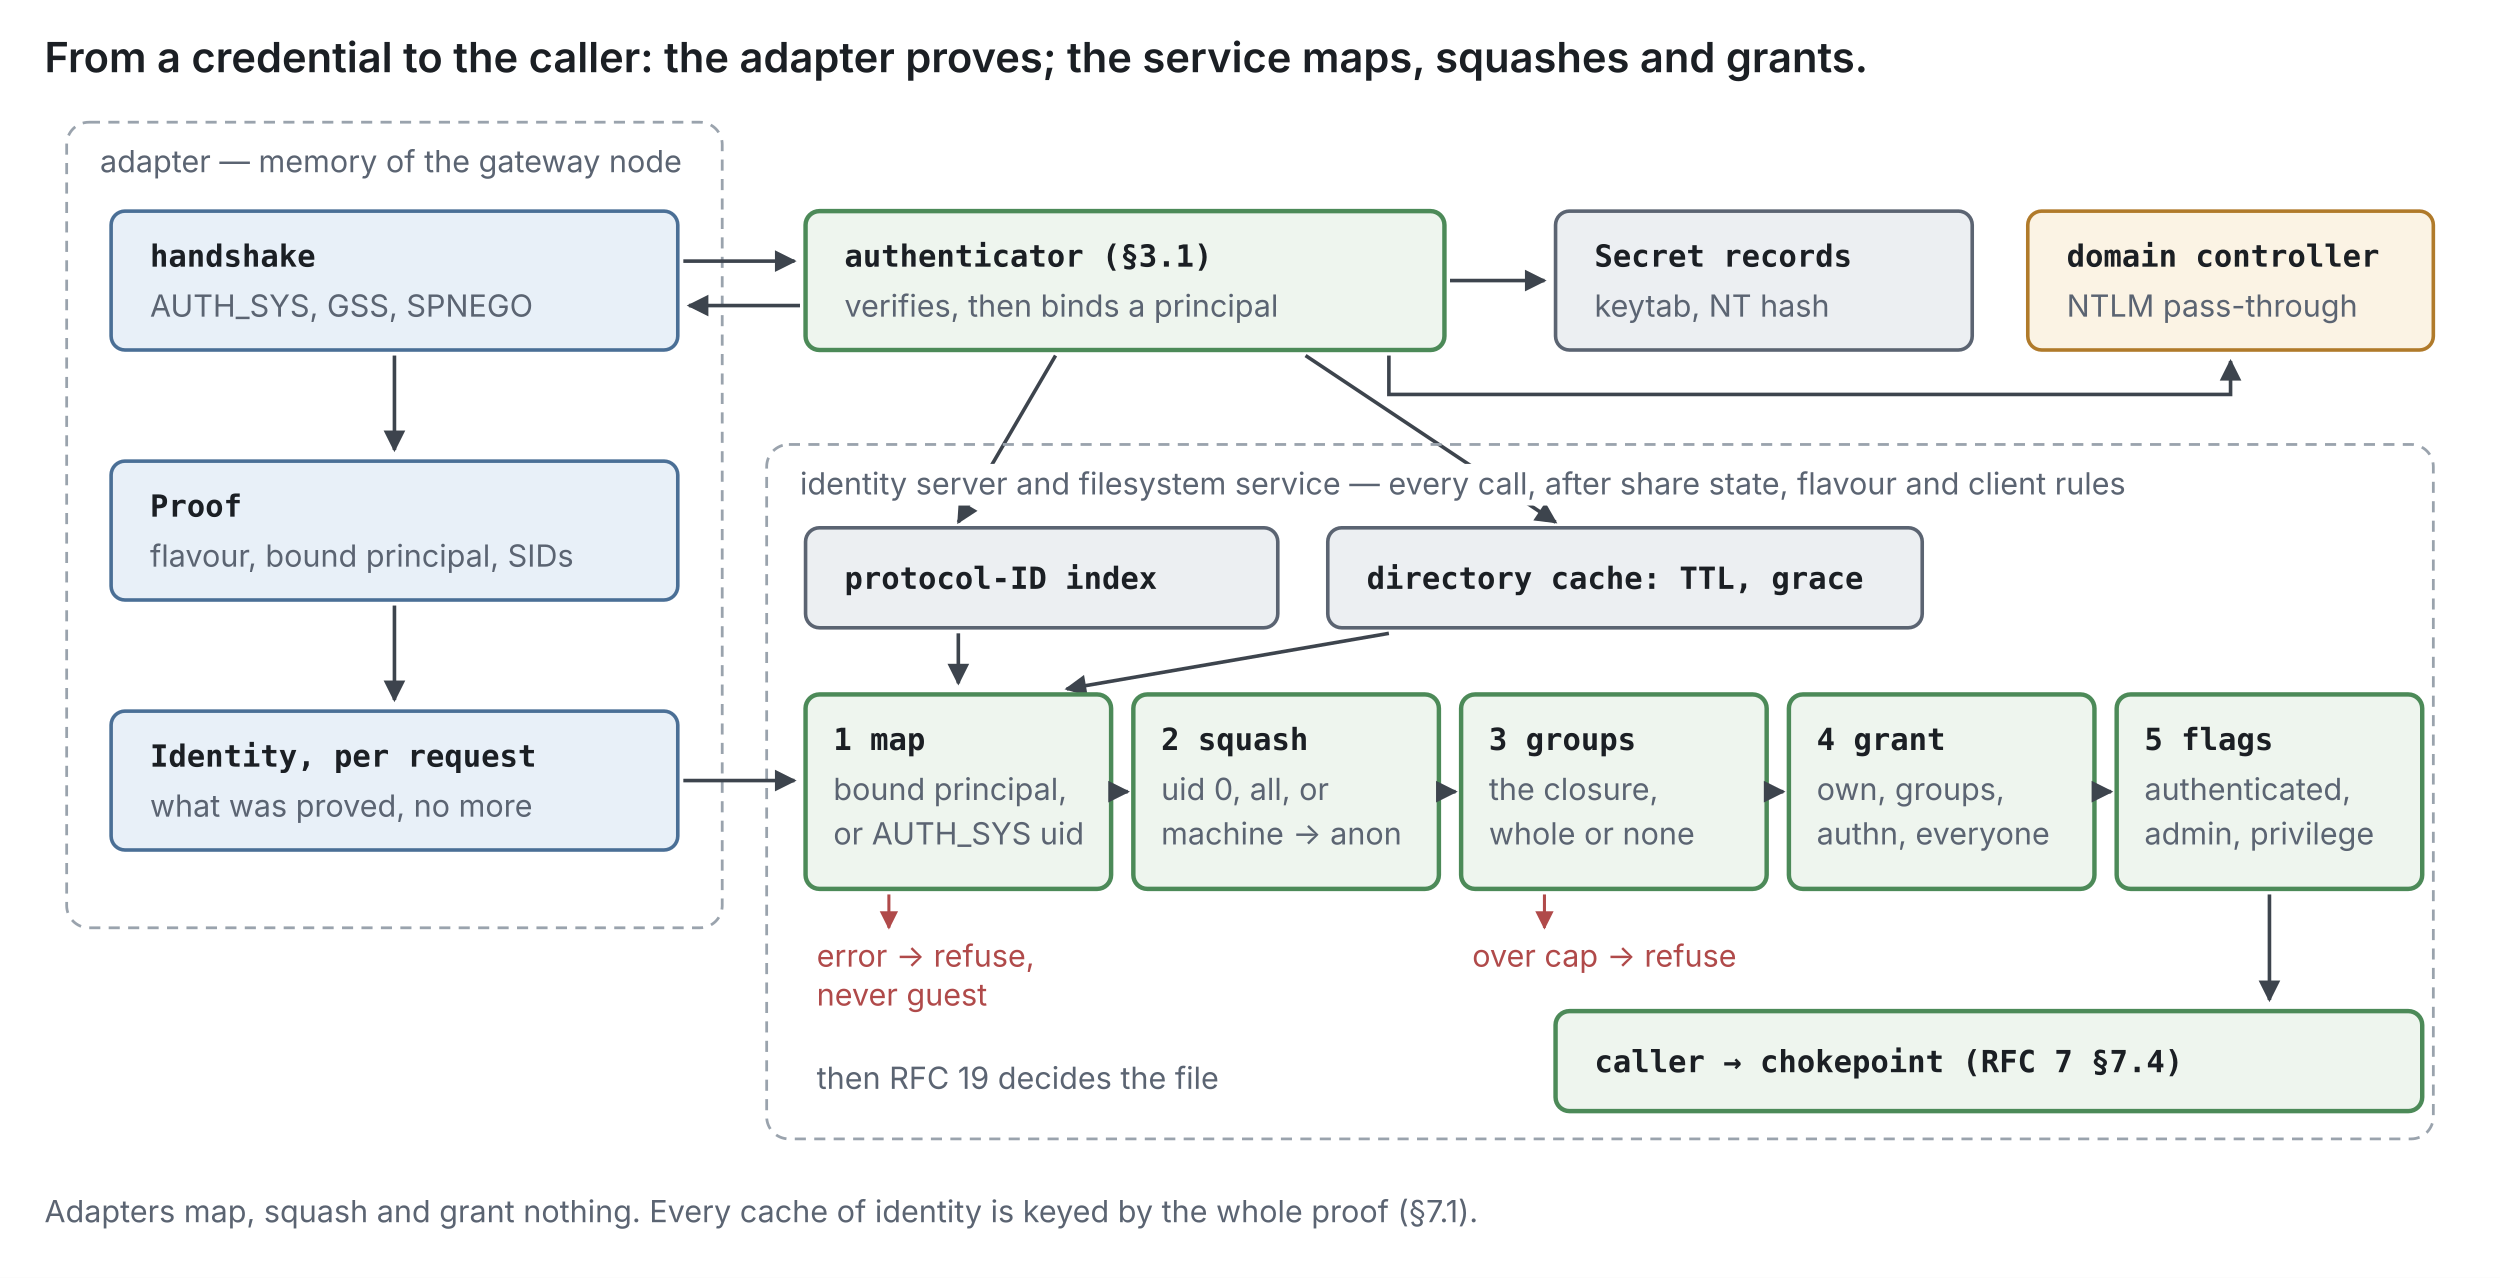
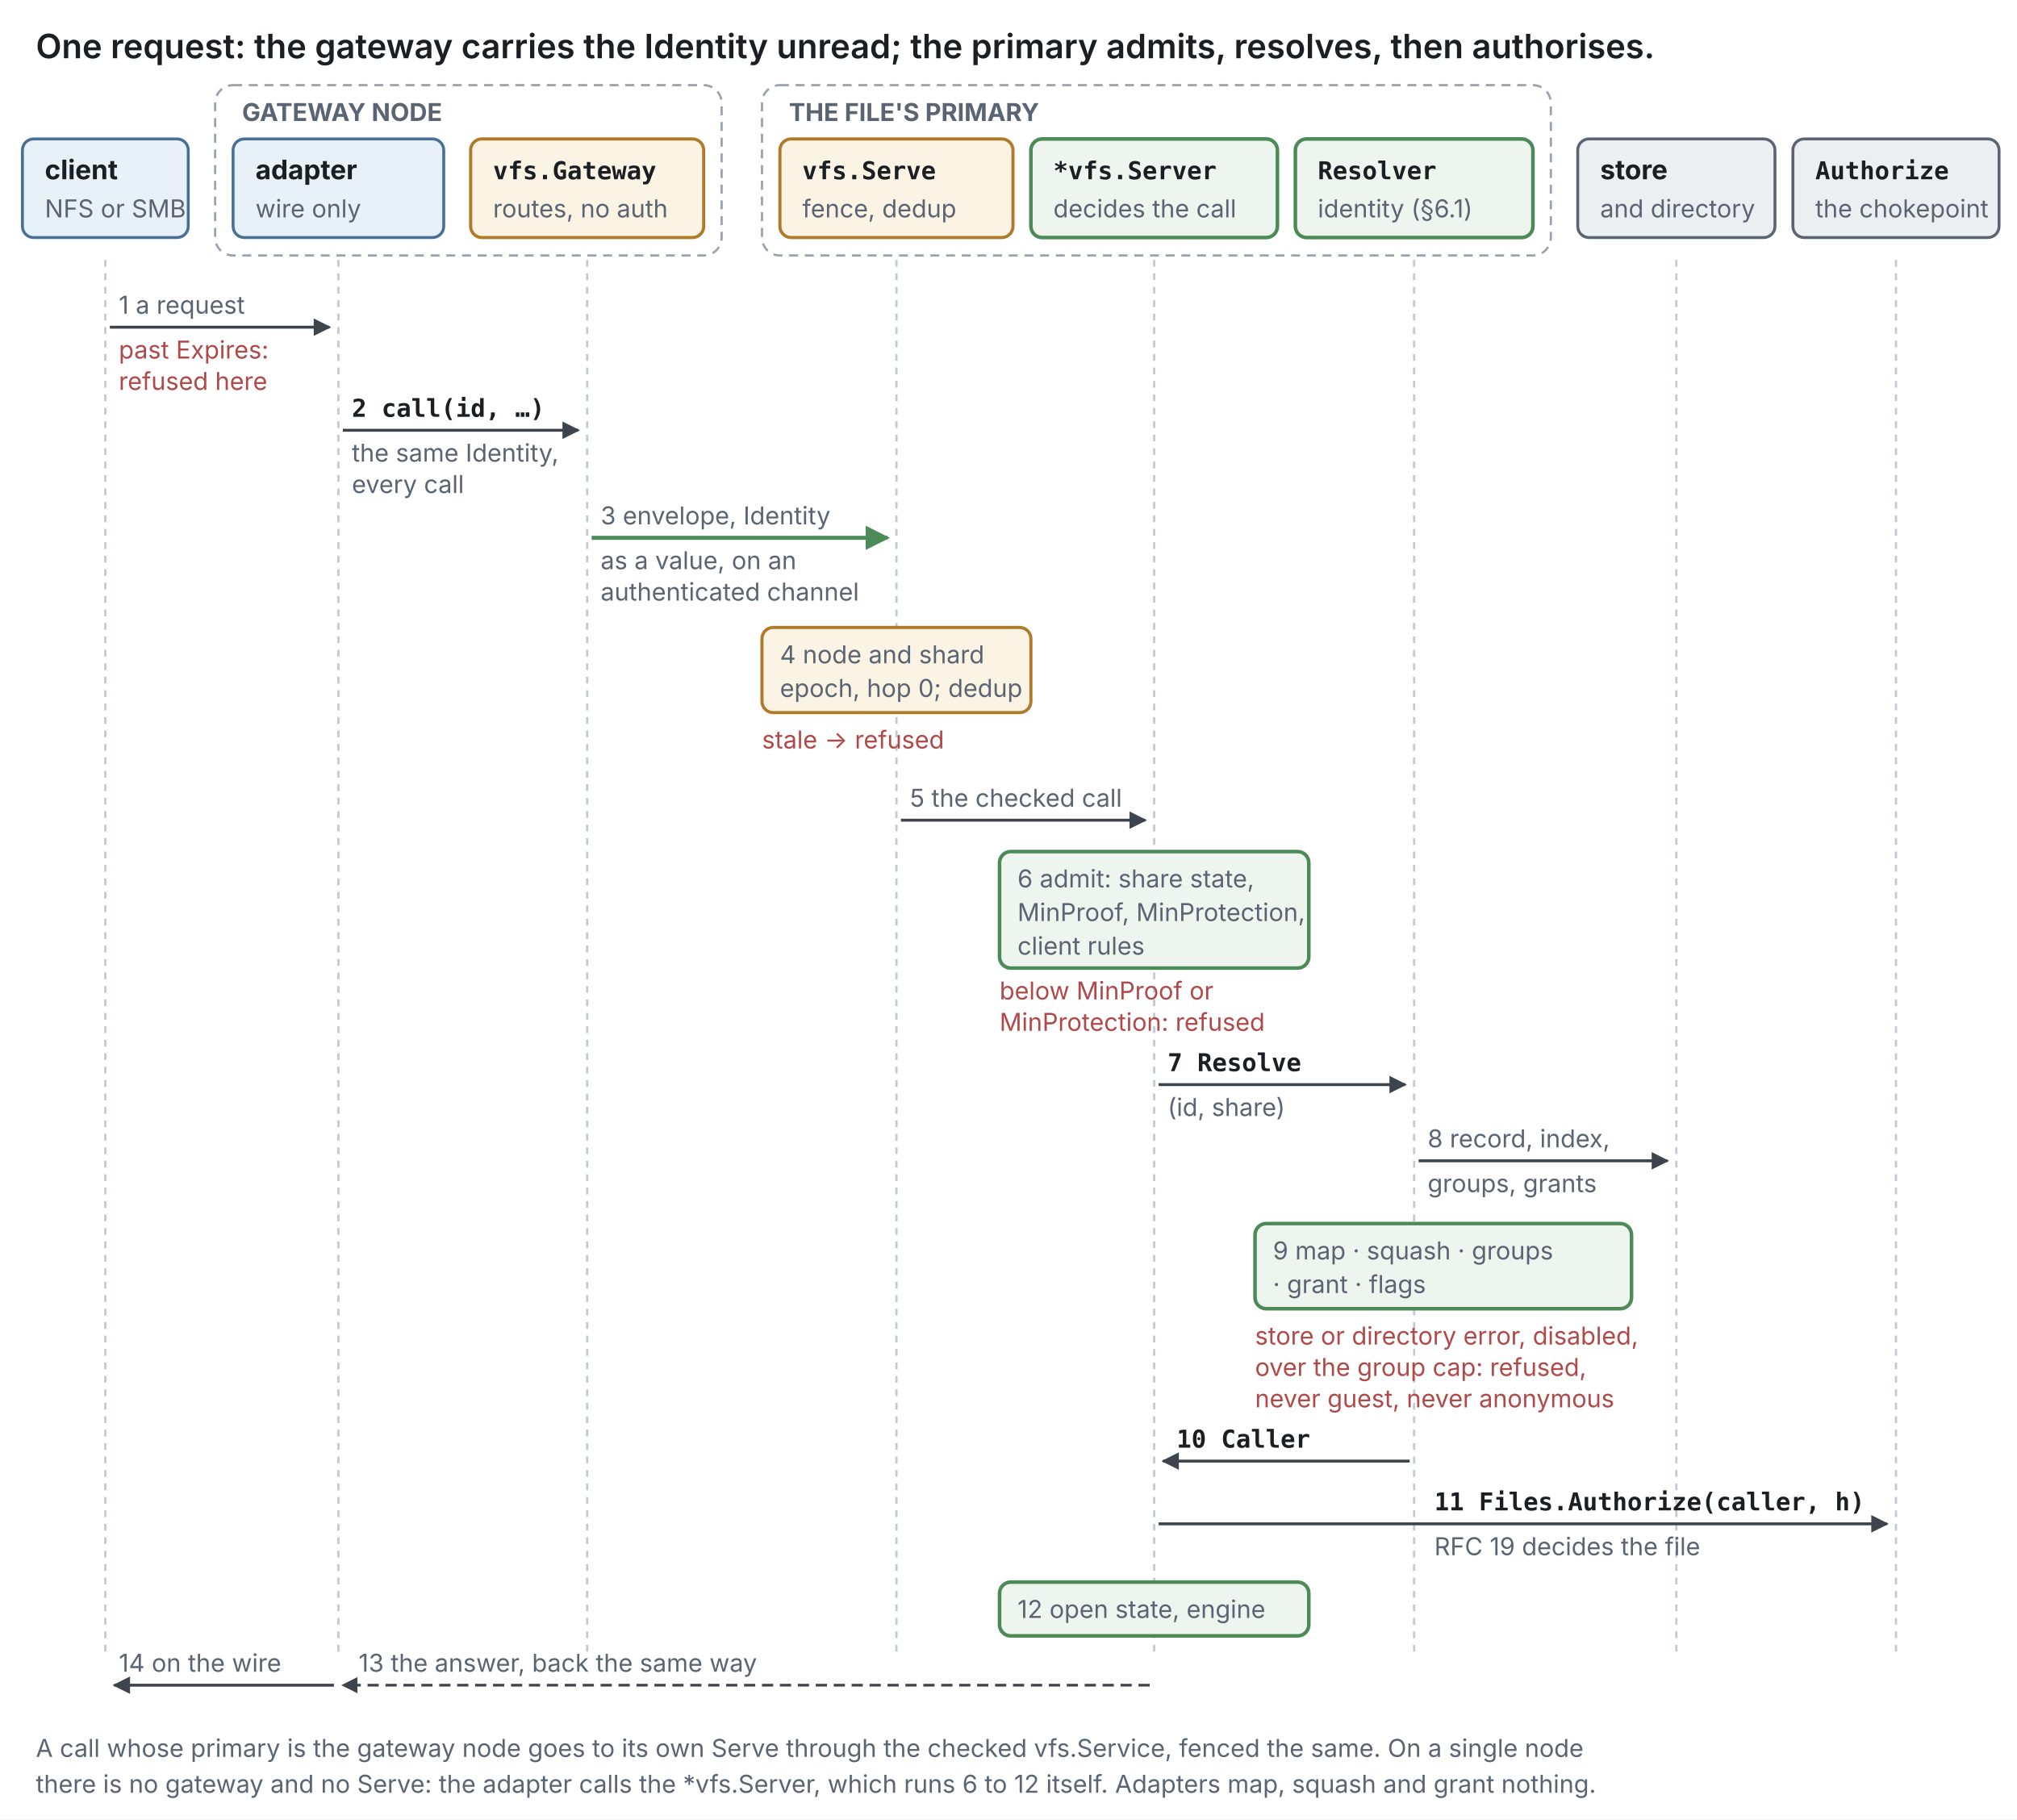
- <svg xmlns="http://www.w3.org/2000/svg" viewBox="0 0 900 460" width="900" height="460" font-family="system-ui,-apple-system,Segoe UI,sans-serif">
+ <svg xmlns="http://www.w3.org/2000/svg" viewBox="0 0 900 812" width="900" height="812" font-family="system-ui,-apple-system,Segoe UI,sans-serif">
  <defs>
    <marker id="a" viewBox="0 0 10 10" refX="9" refY="5" markerWidth="6" markerHeight="6" orient="auto-start-reverse">
      <path d="M0,0 L10,5 L0,10 z" fill="#3d444d" />
+     </marker>
+     <marker id="g" viewBox="0 0 10 10" refX="9" refY="5" markerWidth="6" markerHeight="6" orient="auto-start-reverse">
+       <path d="M0,0 L10,5 L0,10 z" fill="#4c8a58" />
    </marker>
    <marker id="r" viewBox="0 0 10 10" refX="9" refY="5" markerWidth="6" markerHeight="6" orient="auto-start-reverse">
      <path d="M0,0 L10,5 L0,10 z" fill="#b04a4a" />
    </marker>
    <style>
      .t{font-size:15px;font-weight:600;fill:#1b1f24}.h{font-size:12px;font-weight:700;fill:#1b1f24}
-       .s{font-size:11px;fill:#5b6472}.e{font-size:11px;fill:#b04a4a}
+       .s{font-size:11px;fill:#5b6472}.e{font-size:11px;fill:#b04a4a}.z{font-size:11px;font-weight:700;fill:#5b6472}
      .m{font-family:ui-monospace,SFMono-Regular,Menlo,monospace;font-size:11px;font-weight:600;fill:#1b1f24}
      .pr{fill:#e8f0f8;stroke:#4a6f96;stroke-width:1.3}
      .sv{fill:#eef5ee;stroke:#4c8a58;stroke-width:1.6}
      .st{fill:#eceff2;stroke:#5b6472;stroke-width:1.3}
-       .am{fill:#fbf3e4;stroke:#b07a2a;stroke-width:1.3}
+       .dr{fill:#fbf3e4;stroke:#b07a2a;stroke-width:1.4}
      .ln{stroke:#3d444d;stroke-width:1.3;fill:none;marker-end:url(#a)}
-       .ex{stroke:#b04a4a;stroke-width:1.1;fill:none;marker-end:url(#r)}
+       .gl{stroke:#4c8a58;stroke-width:1.8;fill:none;marker-end:url(#g)}
+       .cb{stroke:#3d444d;stroke-width:1.2;fill:none;stroke-dasharray:5 3;marker-end:url(#a)}
+       .ex{stroke:#b04a4a;stroke-width:1.3;fill:none;marker-end:url(#r)}
+       .lane{stroke:#c3c9d0;stroke-width:1;stroke-dasharray:3 3}
      .zone{fill:none;stroke:#9aa3ad;stroke-width:1;stroke-dasharray:4 3}
    </style>
  </defs>
-   <rect width="900" height="460" fill="#ffffff" />
-   <text x="16" y="26" class="t">From a credential to the caller: the adapter proves; the service maps, squashes and grants.</text>
-   <rect x="24" y="44" width="236" height="290" rx="8" class="zone" />
-   <text x="36" y="62" class="s">adapter — memory of the gateway node</text>
-   <rect x="40" y="76" width="204" height="50" rx="5" class="pr" />
-   <text x="54" y="96" class="m">handshake</text>
-   <text x="54" y="114" class="s">AUTH_SYS, GSS, SPNEGO</text>
-   <rect x="40" y="166" width="204" height="50" rx="5" class="pr" />
-   <text x="54" y="186" class="m">Proof</text>
-   <text x="54" y="204" class="s">flavour, bound principal, SIDs</text>
-   <rect x="40" y="256" width="204" height="50" rx="5" class="pr" />
-   <text x="54" y="276" class="m">Identity, per request</text>
-   <text x="54" y="294" class="s">what was proved, no more</text>
-   <path d="M142,128 L142,162" class="ln" />
-   <path d="M142,218 L142,252" class="ln" />
-   <rect x="290" y="76" width="230" height="50" rx="5" class="sv" />
-   <text x="304" y="96" class="m">authenticator (§3.1)</text>
-   <text x="304" y="114" class="s">verifies, then binds a principal</text>
-   <path d="M246,94 L286,94" class="ln" />
-   <path d="M288,110 L248,110" class="ln" />
-   <rect x="560" y="76" width="150" height="50" rx="5" class="st" />
-   <text x="574" y="96" class="m">Secret records</text>
-   <text x="574" y="114" class="s">keytab, NT hash</text>
-   <rect x="730" y="76" width="146" height="50" rx="5" class="am" />
-   <text x="744" y="96" class="m">domain controller</text>
-   <text x="744" y="114" class="s">NTLM pass-through</text>
-   <path d="M522,101 L556,101" class="ln" />
-   <path d="M500,128 L500,142 L803,142 L803,130" class="ln" />
-   <path d="M380,128 L345,188" class="ln" />
-   <path d="M470,128 L560,188" class="ln" />
-   <rect x="276" y="160" width="600" height="250" rx="8" class="zone" />
-   <rect x="284" y="167" width="500" height="15" fill="#ffffff" />
-   <text x="288" y="178" class="s">identity server and filesystem service — every call, after share state, flavour and client rules</text>
-   <rect x="290" y="190" width="170" height="36" rx="5" class="st" />
-   <text x="304" y="212" class="m">protocol-ID index</text>
-   <rect x="478" y="190" width="214" height="36" rx="5" class="st" />
-   <text x="492" y="212" class="m">directory cache: TTL, grace</text>
-   <path d="M345,228 L345,246" class="ln" />
-   <path d="M500,228 L384,248" class="ln" />
-   <rect x="290" y="250" width="110" height="70" rx="5" class="sv" />
-   <text x="300" y="270" class="m">1 map</text>
-   <text x="300" y="288" class="s">bound principal,</text>
-   <text x="300" y="304" class="s">or AUTH_SYS uid</text>
-   <rect x="408" y="250" width="110" height="70" rx="5" class="sv" />
-   <text x="418" y="270" class="m">2 squash</text>
-   <text x="418" y="288" class="s">uid 0, all, or</text>
-   <text x="418" y="304" class="s">machine → anon</text>
-   <rect x="526" y="250" width="110" height="70" rx="5" class="sv" />
-   <text x="536" y="270" class="m">3 groups</text>
-   <text x="536" y="288" class="s">the closure,</text>
-   <text x="536" y="304" class="s">whole or none</text>
-   <rect x="644" y="250" width="110" height="70" rx="5" class="sv" />
-   <text x="654" y="270" class="m">4 grant</text>
-   <text x="654" y="288" class="s">own, groups,</text>
-   <text x="654" y="304" class="s">authn, everyone</text>
-   <rect x="762" y="250" width="110" height="70" rx="5" class="sv" />
-   <text x="772" y="270" class="m">5 flags</text>
-   <text x="772" y="288" class="s">authenticated,</text>
-   <text x="772" y="304" class="s">admin, privilege</text>
-   <path d="M246,281 L286,281" class="ln" />
-   <path d="M400,285 L406,285" class="ln" />
-   <path d="M518,285 L524,285" class="ln" />
-   <path d="M636,285 L642,285" class="ln" />
-   <path d="M754,285 L760,285" class="ln" />
-   <path d="M320,322 L320,334" class="ex" />
-   <text x="294" y="348" class="e">error → refuse,</text>
-   <text x="294" y="362" class="e">never guest</text>
-   <path d="M556,322 L556,334" class="ex" />
-   <text x="530" y="348" class="e">over cap → refuse</text>
-   <rect x="560" y="364" width="312" height="36" rx="5" class="sv" />
-   <text x="574" y="386" class="m">caller → chokepoint (RFC 7 §7.4)</text>
-   <path d="M817,322 L817,360" class="ln" />
-   <text x="294" y="392" class="s">then RFC 19 decides the file</text>
-   <text x="16" y="440" class="s">Adapters map, squash and grant nothing. Every cache of identity is keyed by the whole proof (§7.1).</text>
+   <rect width="900" height="812" fill="#ffffff" />
+   <text x="16" y="26" class="t">One request: the gateway carries the Identity unread; the primary admits, resolves, then authorises.</text>
+   <rect x="96" y="38" width="226" height="76" rx="8" class="zone" />
+   <text x="108" y="54" class="z">GATEWAY NODE</text>
+   <rect x="340" y="38" width="352" height="76" rx="8" class="zone" />
+   <text x="352" y="54" class="z">THE FILE'S PRIMARY</text>
+   <rect x="10" y="62" width="74" height="44" rx="5" class="pr" />
+   <text x="20" y="80" class="h">client</text>
+   <text x="20" y="97" class="s">NFS or SMB</text>
+   <rect x="104" y="62" width="94" height="44" rx="5" class="pr" />
+   <text x="114" y="80" class="h">adapter</text>
+   <text x="114" y="97" class="s">wire only</text>
+   <rect x="210" y="62" width="104" height="44" rx="5" class="dr" />
+   <text x="220" y="80" class="m">vfs.Gateway</text>
+   <text x="220" y="97" class="s">routes, no auth</text>
+   <rect x="348" y="62" width="104" height="44" rx="5" class="dr" />
+   <text x="358" y="80" class="m">vfs.Serve</text>
+   <text x="358" y="97" class="s">fence, dedup</text>
+   <rect x="460" y="62" width="110" height="44" rx="5" class="sv" />
+   <text x="470" y="80" class="m">*vfs.Server</text>
+   <text x="470" y="97" class="s">decides the call</text>
+   <rect x="578" y="62" width="106" height="44" rx="5" class="sv" />
+   <text x="588" y="80" class="m">Resolver</text>
+   <text x="588" y="97" class="s">identity (§6.1)</text>
+   <rect x="704" y="62" width="88" height="44" rx="5" class="st" />
+   <text x="714" y="80" class="h">store</text>
+   <text x="714" y="97" class="s">and directory</text>
+   <rect x="800" y="62" width="92" height="44" rx="5" class="st" />
+   <text x="810" y="80" class="m">Authorize</text>
+   <text x="810" y="97" class="s">the chokepoint</text>
+   <line x1="47" y1="116" x2="47" y2="740" class="lane" />
+   <line x1="151" y1="116" x2="151" y2="740" class="lane" />
+   <line x1="262" y1="116" x2="262" y2="740" class="lane" />
+   <line x1="400" y1="116" x2="400" y2="740" class="lane" />
+   <line x1="515" y1="116" x2="515" y2="740" class="lane" />
+   <line x1="631" y1="116" x2="631" y2="740" class="lane" />
+   <line x1="748" y1="116" x2="748" y2="740" class="lane" />
+   <line x1="846" y1="116" x2="846" y2="740" class="lane" />
+   <path d="M49,146 L147,146" class="ln" />
+   <text x="53" y="140" class="s">1 a request</text>
+   <text x="53" y="160" class="e">past Expires:</text>
+   <text x="53" y="174" class="e">refused here</text>
+   <path d="M153,192 L258,192" class="ln" />
+   <text x="157" y="186" class="m">2 call(id, …)</text>
+   <text x="157" y="206" class="s">the same Identity,</text>
+   <text x="157" y="220" class="s">every call</text>
+   <path d="M264,240 L396,240" class="gl" />
+   <text x="268" y="234" class="s">3 envelope, Identity</text>
+   <text x="268" y="254" class="s">as a value, on an</text>
+   <text x="268" y="268" class="s">authenticated channel</text>
+   <rect x="340" y="280" width="120" height="38" rx="5" class="dr" />
+   <text x="348" y="296" class="s">4 node and shard</text>
+   <text x="348" y="311" class="s">epoch, hop 0; dedup</text>
+   <text x="340" y="334" class="e">stale → refused</text>
+   <path d="M402,366 L511,366" class="ln" />
+   <text x="406" y="360" class="s">5 the checked call</text>
+   <rect x="446" y="380" width="138" height="52" rx="5" class="sv" />
+   <text x="454" y="396" class="s">6 admit: share state,</text>
+   <text x="454" y="411" class="s">MinProof, MinProtection,</text>
+   <text x="454" y="426" class="s">client rules</text>
+   <text x="446" y="446" class="e">below MinProof or</text>
+   <text x="446" y="460" class="e">MinProtection: refused</text>
+   <path d="M517,484 L627,484" class="ln" />
+   <text x="521" y="478" class="m">7 Resolve</text>
+   <text x="521" y="498" class="s">(id, share)</text>
+   <path d="M633,518 L744,518" class="ln" />
+   <text x="637" y="512" class="s">8 record, index,</text>
+   <text x="637" y="532" class="s">groups, grants</text>
+   <rect x="560" y="546" width="168" height="38" rx="5" class="sv" />
+   <text x="568" y="562" class="s">9 map · squash · groups</text>
+   <text x="568" y="577" class="s">· grant · flags</text>
+   <text x="560" y="600" class="e">store or directory error, disabled,</text>
+   <text x="560" y="614" class="e">over the group cap: refused,</text>
+   <text x="560" y="628" class="e">never guest, never anonymous</text>
+   <path d="M629,652 L519,652" class="ln" />
+   <text x="525" y="646" class="m">10 Caller</text>
+   <path d="M517,680 L842,680" class="ln" />
+   <text x="640" y="674" class="m">11 Files.Authorize(caller, h)</text>
+   <text x="640" y="694" class="s">RFC 19 decides the file</text>
+   <rect x="446" y="706" width="138" height="24" rx="5" class="sv" />
+   <text x="454" y="722" class="s">12 open state, engine</text>
+   <path d="M513,752 L153,752" class="cb" />
+   <text x="160" y="746" class="s">13 the answer, back the same way</text>
+   <path d="M149,752 L51,752" class="ln" />
+   <text x="53" y="746" class="s">14 on the wire</text>
+   <text x="16" y="784" class="s">A call whose primary is the gateway node goes to its own Serve through the checked vfs.Service, fenced the same. On a single node</text>
+   <text x="16" y="800" class="s">there is no gateway and no Serve: the adapter calls the *vfs.Server, which runs 6 to 12 itself. Adapters map, squash and grant nothing.</text>
</svg>
